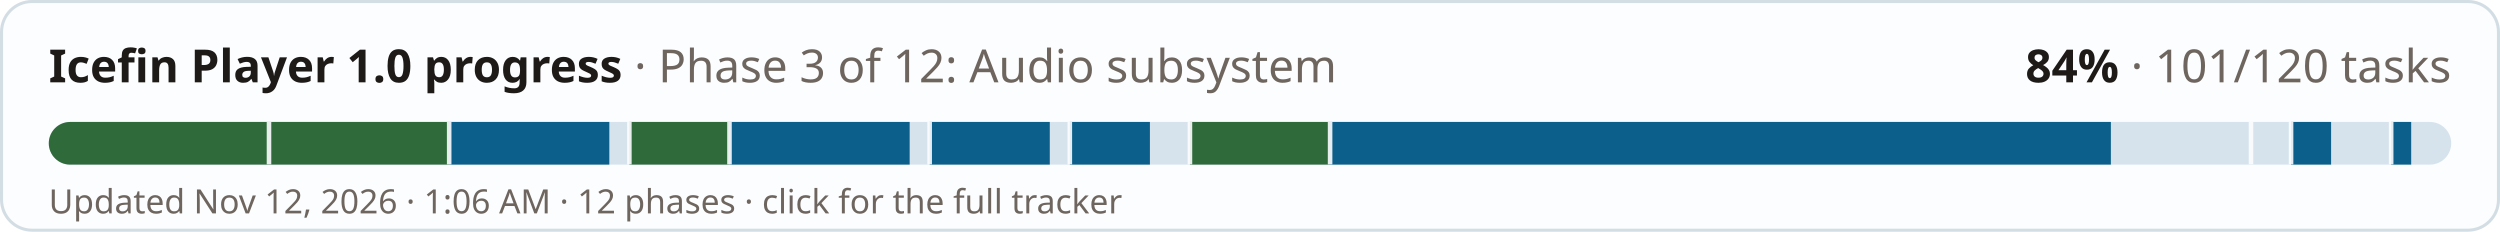
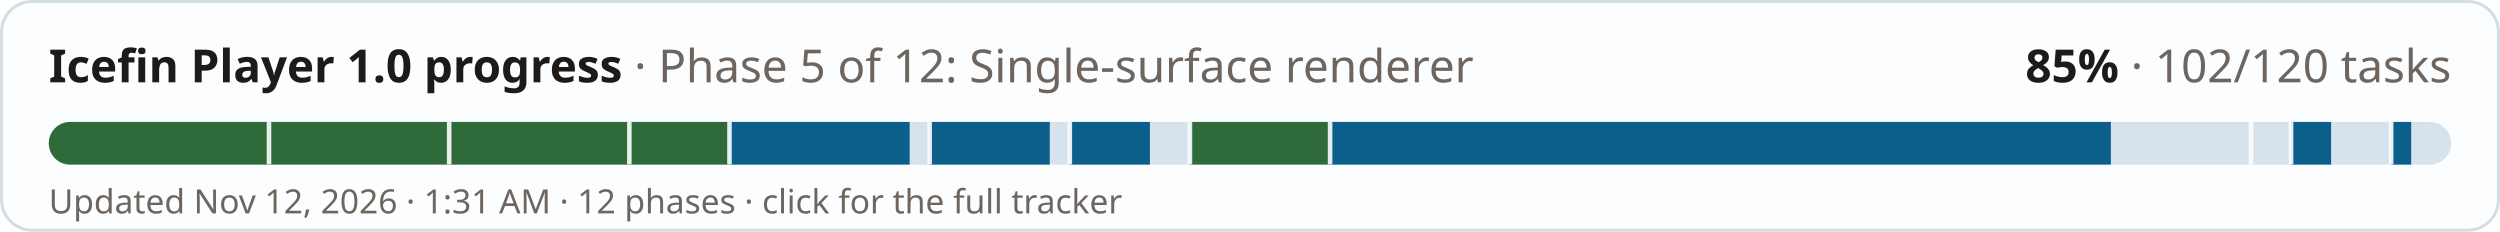
- <svg xmlns="http://www.w3.org/2000/svg" width="820" height="76" viewBox="0 0 820 76" role="img" aria-label="Icefin Player 1.0 progress: 84% (101 of 120 tasks)">
+ <svg xmlns="http://www.w3.org/2000/svg" width="820" height="76" viewBox="0 0 820 76" role="img" aria-label="Icefin Player 1.0 progress: 85% (102 of 120 tasks)">
  <style>
  .bg{fill:#fcfdfe;stroke:#d3dde4} .fg{fill:#1d1a18} .mu{fill:#6d655e} .track{fill:#d6e3ec} .done{fill:#0b5f8a} .full{fill:#2f6b3a} .tick{fill:#fcfdfe;opacity:.9}
  @media (prefers-color-scheme: dark){ .bg{fill:#1a2127;stroke:#2e3a43} .fg{fill:#f1ebe2} .mu{fill:#a99f94} .track{fill:#24384a} .done{fill:#6cb6e4} .full{fill:#6fbf7c} .tick{fill:#1a2127} }
  text{font-family:-apple-system,"Segoe UI",system-ui,"Noto Sans","DejaVu Sans",sans-serif}
</style>
  <rect class="bg" x="0.5" y="0.5" width="819" height="75" rx="10" />
-   <text class="fg" x="16" y="27" font-size="15" font-weight="700">Icefin Player 1.0 progress <tspan class="mu" font-weight="400">· Phase 3 of 12: Audio subsystem</tspan>
+   <text class="fg" x="16" y="27" font-size="15" font-weight="700">Icefin Player 1.0 progress <tspan class="mu" font-weight="400">· Phase 5 of 12: Single-surface renderer</tspan>
  </text>
-   <text class="fg" x="804" y="27" font-size="15" font-weight="700" text-anchor="end">84% <tspan class="mu" font-weight="400">· 101/120 tasks</tspan>
+   <text class="fg" x="804" y="27" font-size="15" font-weight="700" text-anchor="end">85% <tspan class="mu" font-weight="400">· 102/120 tasks</tspan>
  </text>
  <rect class="track" x="16" y="40" width="788" height="14" rx="7" />
  <clipPath id="c">
    <rect x="16" y="40" width="788" height="14" rx="7" />
  </clipPath>
  <g clip-path="url(#c)">
    <rect class="full" x="16" y="40" width="72.23" height="14" />
    <rect class="full" x="88.23" y="40" width="59.1" height="14" />
-     <rect class="done" x="147.33" y="40" width="52.53" height="14" />
+     <rect class="full" x="147.33" y="40" width="59.1" height="14" />
    <rect class="full" x="206.43" y="40" width="32.83" height="14" />
    <rect class="done" x="239.27" y="40" width="59.1" height="14" />
    <rect class="done" x="304.93" y="40" width="39.4" height="14" />
    <rect class="done" x="350.9" y="40" width="26.27" height="14" />
    <rect class="full" x="390.3" y="40" width="45.97" height="14" />
    <rect class="done" x="436.27" y="40" width="256.1" height="14" />
    <rect class="done" x="751.47" y="40" width="13.13" height="14" />
    <rect class="done" x="784.3" y="40" width="6.57" height="14" />
    <rect class="tick" x="87.48" y="40" width="1.5" height="14" />
    <rect class="tick" x="146.58" y="40" width="1.5" height="14" />
    <rect class="tick" x="205.68" y="40" width="1.5" height="14" />
    <rect class="tick" x="238.52" y="40" width="1.5" height="14" />
    <rect class="tick" x="304.18" y="40" width="1.5" height="14" />
    <rect class="tick" x="350.15" y="40" width="1.5" height="14" />
    <rect class="tick" x="389.55" y="40" width="1.5" height="14" />
    <rect class="tick" x="435.52" y="40" width="1.5" height="14" />
    <rect class="tick" x="737.58" y="40" width="1.5" height="14" />
    <rect class="tick" x="750.72" y="40" width="1.5" height="14" />
    <rect class="tick" x="783.55" y="40" width="1.5" height="14" />
  </g>
-   <text class="mu" x="16" y="70" font-size="11">Updated Nov 12, 2026 · 1:06 AM · 12 phases · click for the full tracker</text>
+   <text class="mu" x="16" y="70" font-size="11">Updated Nov 12, 2026 · 1:31 AM · 12 phases · click for the full tracker</text>
</svg>
